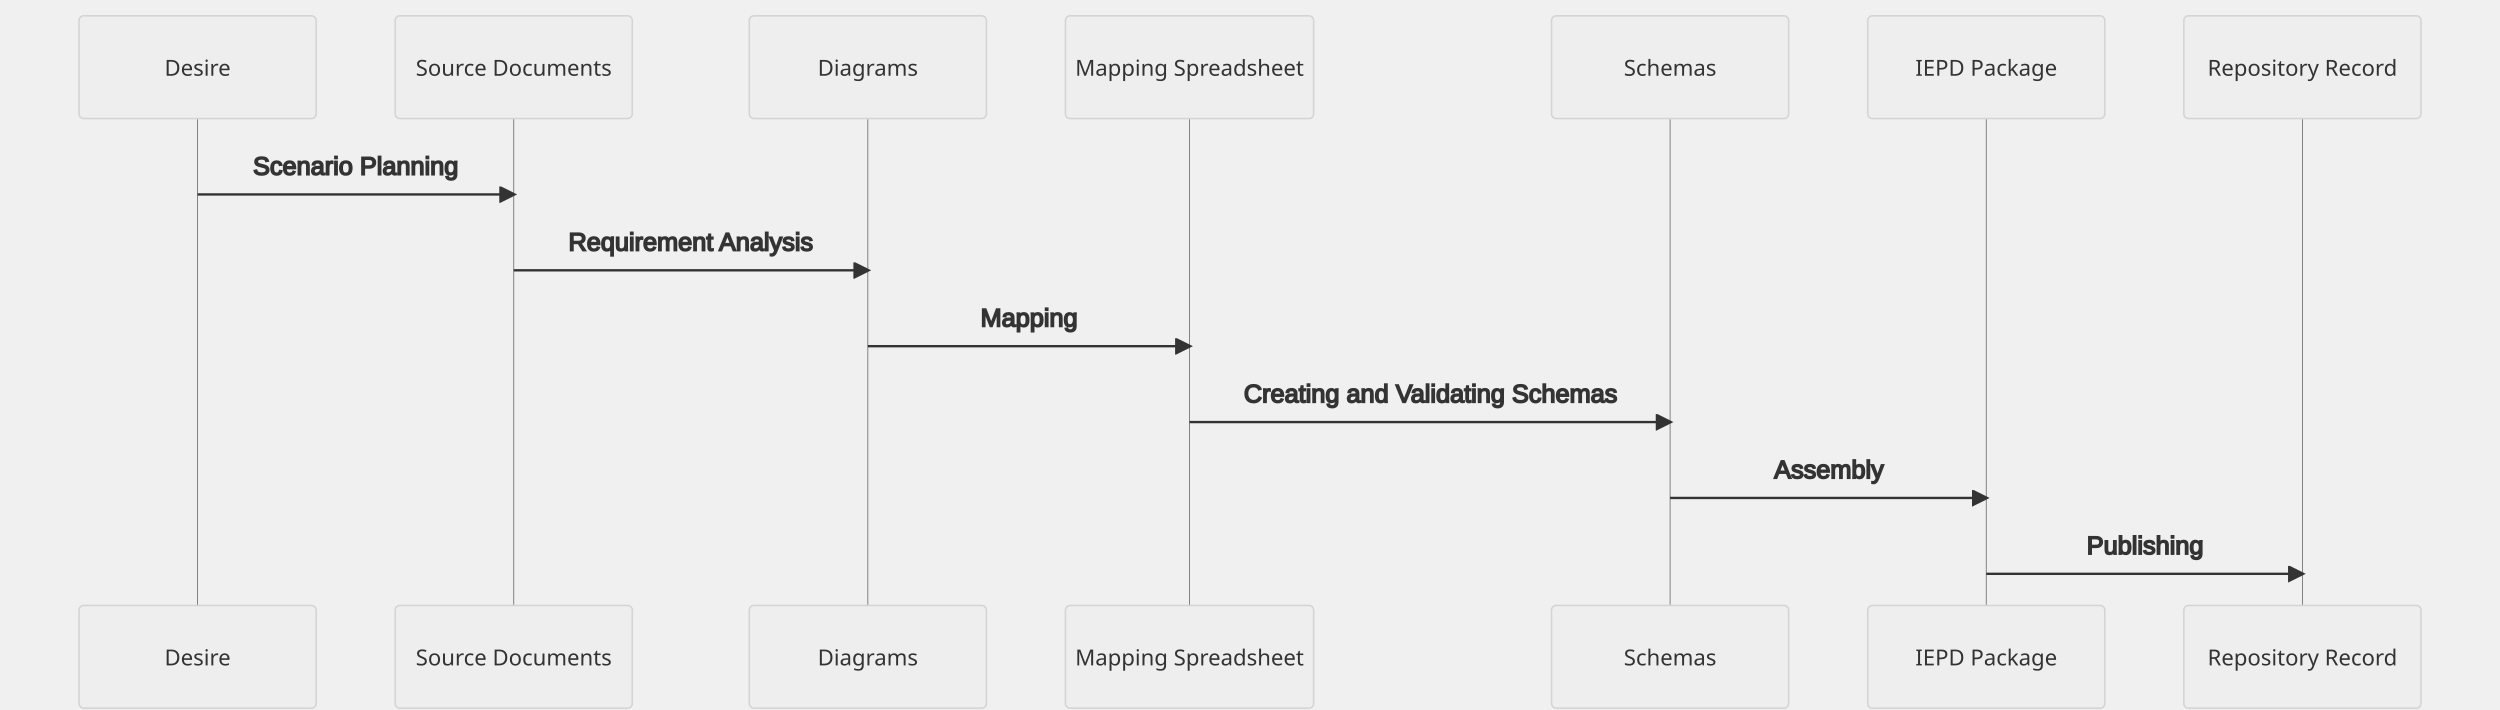
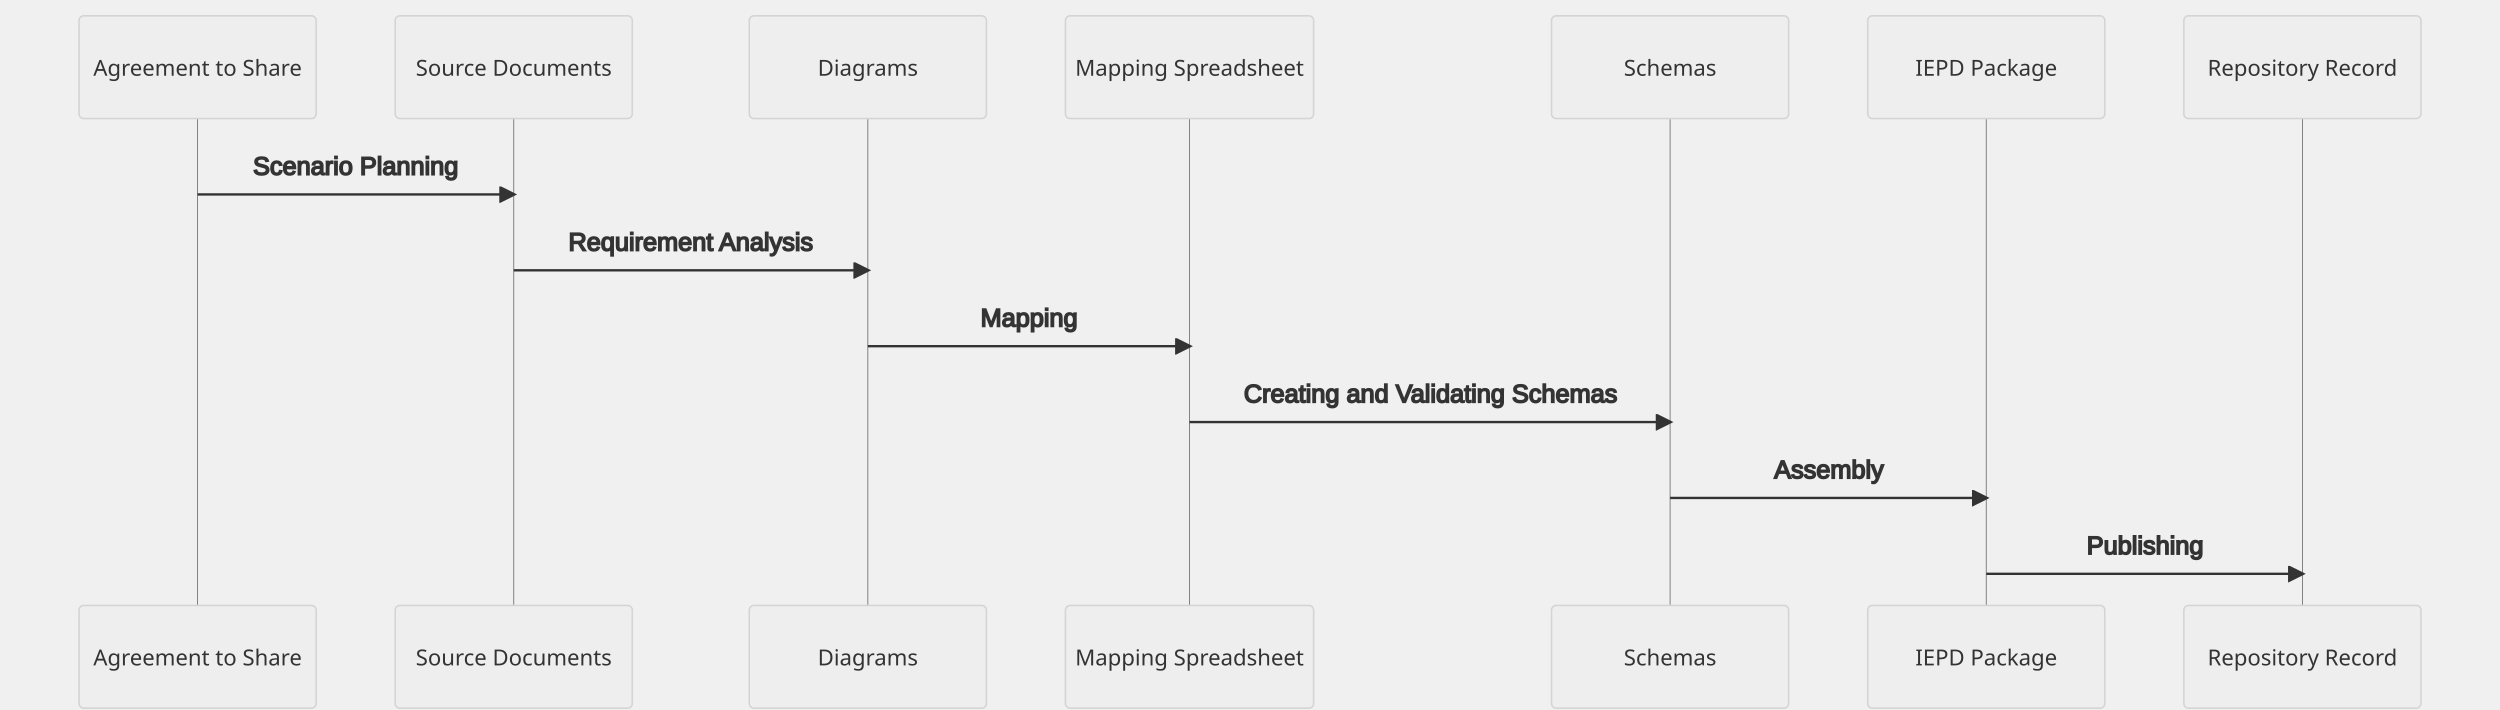
- <svg xmlns="http://www.w3.org/2000/svg" id="mermaid-1624913878960" width="100%" height="449" style="max-width: 1581.5px;" viewBox="-50 -10 1581.5 449">
-   <style>#mermaid-1624913878960{font-family:"trebuchet ms",verdana,arial,sans-serif;font-size:16px;fill:#000000;}#mermaid-1624913878960 .error-icon{fill:#552222;}#mermaid-1624913878960 .error-text{fill:#552222;stroke:#552222;}#mermaid-1624913878960 .edge-thickness-normal{stroke-width:2px;}#mermaid-1624913878960 .edge-thickness-thick{stroke-width:3.5px;}#mermaid-1624913878960 .edge-pattern-solid{stroke-dasharray:0;}#mermaid-1624913878960 .edge-pattern-dashed{stroke-dasharray:3;}#mermaid-1624913878960 .edge-pattern-dotted{stroke-dasharray:2;}#mermaid-1624913878960 .marker{fill:#666;stroke:#666;}#mermaid-1624913878960 .marker.cross{stroke:#666;}#mermaid-1624913878960 svg{font-family:"trebuchet ms",verdana,arial,sans-serif;font-size:16px;}#mermaid-1624913878960 .actor{stroke:hsl(0,0%,83%);fill:#eee;}#mermaid-1624913878960 text.actor &gt; tspan{fill:#333;stroke:none;}#mermaid-1624913878960 .actor-line{stroke:#666;}#mermaid-1624913878960 .messageLine0{stroke-width:1.5;stroke-dasharray:none;stroke:#333;}#mermaid-1624913878960 .messageLine1{stroke-width:1.5;stroke-dasharray:2,2;stroke:#333;}#mermaid-1624913878960 #arrowhead path{fill:#333;stroke:#333;}#mermaid-1624913878960 .sequenceNumber{fill:white;}#mermaid-1624913878960 #sequencenumber{fill:#333;}#mermaid-1624913878960 #crosshead path{fill:#333;stroke:#333;}#mermaid-1624913878960 .messageText{fill:#333;stroke:#333;}#mermaid-1624913878960 .labelBox{stroke:hsl(0,0%,83%);fill:#eee;}#mermaid-1624913878960 .labelText,#mermaid-1624913878960 .labelText &gt; tspan{fill:#333;stroke:none;}#mermaid-1624913878960 .loopText,#mermaid-1624913878960 .loopText &gt; tspan{fill:#333;stroke:none;}#mermaid-1624913878960 .loopLine{stroke-width:2px;stroke-dasharray:2,2;stroke:hsl(0,0%,83%);fill:hsl(0,0%,83%);}#mermaid-1624913878960 .note{stroke:#999;fill:#666;}#mermaid-1624913878960 .noteText,#mermaid-1624913878960 .noteText &gt; tspan{fill:#fff;stroke:none;}#mermaid-1624913878960 .activation0{fill:#f4f4f4;stroke:#666;}#mermaid-1624913878960 .activation1{fill:#f4f4f4;stroke:#666;}#mermaid-1624913878960 .activation2{fill:#f4f4f4;stroke:#666;}#mermaid-1624913878960:root{--mermaid-font-family:"trebuchet ms",verdana,arial,sans-serif;}</style>
+ <svg xmlns="http://www.w3.org/2000/svg" id="mermaid-1624994813661" width="100%" height="449" style="max-width: 1581.5px;" viewBox="-50 -10 1581.5 449">
+   <style>#mermaid-1624994813661{font-family:"trebuchet ms",verdana,arial,sans-serif;font-size:16px;fill:#000000;}#mermaid-1624994813661 .error-icon{fill:#552222;}#mermaid-1624994813661 .error-text{fill:#552222;stroke:#552222;}#mermaid-1624994813661 .edge-thickness-normal{stroke-width:2px;}#mermaid-1624994813661 .edge-thickness-thick{stroke-width:3.5px;}#mermaid-1624994813661 .edge-pattern-solid{stroke-dasharray:0;}#mermaid-1624994813661 .edge-pattern-dashed{stroke-dasharray:3;}#mermaid-1624994813661 .edge-pattern-dotted{stroke-dasharray:2;}#mermaid-1624994813661 .marker{fill:#666;stroke:#666;}#mermaid-1624994813661 .marker.cross{stroke:#666;}#mermaid-1624994813661 svg{font-family:"trebuchet ms",verdana,arial,sans-serif;font-size:16px;}#mermaid-1624994813661 .actor{stroke:hsl(0,0%,83%);fill:#eee;}#mermaid-1624994813661 text.actor &gt; tspan{fill:#333;stroke:none;}#mermaid-1624994813661 .actor-line{stroke:#666;}#mermaid-1624994813661 .messageLine0{stroke-width:1.5;stroke-dasharray:none;stroke:#333;}#mermaid-1624994813661 .messageLine1{stroke-width:1.5;stroke-dasharray:2,2;stroke:#333;}#mermaid-1624994813661 #arrowhead path{fill:#333;stroke:#333;}#mermaid-1624994813661 .sequenceNumber{fill:white;}#mermaid-1624994813661 #sequencenumber{fill:#333;}#mermaid-1624994813661 #crosshead path{fill:#333;stroke:#333;}#mermaid-1624994813661 .messageText{fill:#333;stroke:#333;}#mermaid-1624994813661 .labelBox{stroke:hsl(0,0%,83%);fill:#eee;}#mermaid-1624994813661 .labelText,#mermaid-1624994813661 .labelText &gt; tspan{fill:#333;stroke:none;}#mermaid-1624994813661 .loopText,#mermaid-1624994813661 .loopText &gt; tspan{fill:#333;stroke:none;}#mermaid-1624994813661 .loopLine{stroke-width:2px;stroke-dasharray:2,2;stroke:hsl(0,0%,83%);fill:hsl(0,0%,83%);}#mermaid-1624994813661 .note{stroke:#999;fill:#666;}#mermaid-1624994813661 .noteText,#mermaid-1624994813661 .noteText &gt; tspan{fill:#fff;stroke:none;}#mermaid-1624994813661 .activation0{fill:#f4f4f4;stroke:#666;}#mermaid-1624994813661 .activation1{fill:#f4f4f4;stroke:#666;}#mermaid-1624994813661 .activation2{fill:#f4f4f4;stroke:#666;}#mermaid-1624994813661:root{--mermaid-font-family:"trebuchet ms",verdana,arial,sans-serif;}</style>
  <g />
  <g>
    <line id="actor0" x1="75" y1="5" x2="75" y2="438" class="actor-line" stroke-width="0.5px" stroke="#999" />
    <rect x="0" y="0" fill="#eaeaea" stroke="#666" width="150" height="65" rx="3" ry="3" class="actor" />
    <text x="75" y="32.5" dominant-baseline="central" alignment-baseline="central" class="actor" style="text-anchor: middle; font-size: 14px; font-weight: 400; font-family: Open-Sans, sans-serif;">
-       <tspan x="75" dy="0">Desire</tspan>
+       <tspan x="75" dy="0">Agreement to Share</tspan>
    </text>
  </g>
  <g>
    <line id="actor1" x1="275" y1="5" x2="275" y2="438" class="actor-line" stroke-width="0.5px" stroke="#999" />
    <rect x="200" y="0" fill="#eaeaea" stroke="#666" width="150" height="65" rx="3" ry="3" class="actor" />
    <text x="275" y="32.5" dominant-baseline="central" alignment-baseline="central" class="actor" style="text-anchor: middle; font-size: 14px; font-weight: 400; font-family: Open-Sans, sans-serif;">
      <tspan x="275" dy="0">Source Documents</tspan>
    </text>
  </g>
  <g>
    <line id="actor2" x1="499" y1="5" x2="499" y2="438" class="actor-line" stroke-width="0.5px" stroke="#999" />
    <rect x="424" y="0" fill="#eaeaea" stroke="#666" width="150" height="65" rx="3" ry="3" class="actor" />
    <text x="499" y="32.5" dominant-baseline="central" alignment-baseline="central" class="actor" style="text-anchor: middle; font-size: 14px; font-weight: 400; font-family: Open-Sans, sans-serif;">
      <tspan x="499" dy="0">Diagrams</tspan>
    </text>
  </g>
  <g>
    <line id="actor3" x1="702.5" y1="5" x2="702.5" y2="438" class="actor-line" stroke-width="0.5px" stroke="#999" />
    <rect x="624" y="0" fill="#eaeaea" stroke="#666" width="157" height="65" rx="3" ry="3" class="actor" />
    <text x="702.5" y="32.5" dominant-baseline="central" alignment-baseline="central" class="actor" style="text-anchor: middle; font-size: 14px; font-weight: 400; font-family: Open-Sans, sans-serif;">
      <tspan x="702.5" dy="0">Mapping Spreadsheet</tspan>
    </text>
  </g>
  <g>
    <line id="actor4" x1="1006.5" y1="5" x2="1006.5" y2="438" class="actor-line" stroke-width="0.5px" stroke="#999" />
    <rect x="931.5" y="0" fill="#eaeaea" stroke="#666" width="150" height="65" rx="3" ry="3" class="actor" />
    <text x="1006.5" y="32.5" dominant-baseline="central" alignment-baseline="central" class="actor" style="text-anchor: middle; font-size: 14px; font-weight: 400; font-family: Open-Sans, sans-serif;">
      <tspan x="1006.5" dy="0">Schemas</tspan>
    </text>
  </g>
  <g>
    <line id="actor5" x1="1206.5" y1="5" x2="1206.5" y2="438" class="actor-line" stroke-width="0.5px" stroke="#999" />
    <rect x="1131.5" y="0" fill="#eaeaea" stroke="#666" width="150" height="65" rx="3" ry="3" class="actor" />
    <text x="1206.5" y="32.5" dominant-baseline="central" alignment-baseline="central" class="actor" style="text-anchor: middle; font-size: 14px; font-weight: 400; font-family: Open-Sans, sans-serif;">
      <tspan x="1206.5" dy="0">IEPD Package</tspan>
    </text>
  </g>
  <g>
    <line id="actor6" x1="1406.5" y1="5" x2="1406.5" y2="438" class="actor-line" stroke-width="0.5px" stroke="#999" />
    <rect x="1331.5" y="0" fill="#eaeaea" stroke="#666" width="150" height="65" rx="3" ry="3" class="actor" />
    <text x="1406.5" y="32.5" dominant-baseline="central" alignment-baseline="central" class="actor" style="text-anchor: middle; font-size: 14px; font-weight: 400; font-family: Open-Sans, sans-serif;">
      <tspan x="1406.5" dy="0">Repository Record</tspan>
    </text>
  </g>
  <defs>
    <marker id="arrowhead" refX="9" refY="5" markerUnits="userSpaceOnUse" markerWidth="12" markerHeight="12" orient="auto">
      <path d="M 0 0 L 10 5 L 0 10 z" />
    </marker>
  </defs>
  <defs>
    <marker id="crosshead" markerWidth="15" markerHeight="8" orient="auto" refX="16" refY="4">
      <path fill="black" stroke="#000000" stroke-width="1px" d="M 9,2 V 6 L16,4 Z" style="stroke-dasharray: 0, 0;" />
      <path fill="none" stroke="#000000" stroke-width="1px" d="M 0,1 L 6,7 M 6,1 L 0,7" style="stroke-dasharray: 0, 0;" />
    </marker>
  </defs>
  <defs>
    <marker id="filled-head" refX="18" refY="7" markerWidth="20" markerHeight="28" orient="auto">
      <path d="M 18,7 L9,13 L14,7 L9,1 Z" />
    </marker>
  </defs>
  <defs>
    <marker id="sequencenumber" refX="15" refY="15" markerWidth="60" markerHeight="40" orient="auto">
      <circle cx="15" cy="15" r="6" />
    </marker>
  </defs>
  <text x="175" y="80" text-anchor="middle" dominant-baseline="middle" alignment-baseline="middle" class="messageText" dy="1em" style="font-family: &quot;trebuchet ms&quot;, verdana, arial, sans-serif; font-size: 16px; font-weight: 400;">Scenario Planning</text>
  <line x1="75" y1="113" x2="275" y2="113" class="messageLine0" stroke-width="2" stroke="none" marker-end="url(#arrowhead)" style="fill: none;" />
  <text x="387" y="128" text-anchor="middle" dominant-baseline="middle" alignment-baseline="middle" class="messageText" dy="1em" style="font-family: &quot;trebuchet ms&quot;, verdana, arial, sans-serif; font-size: 16px; font-weight: 400;">Requirement Analysis</text>
  <line x1="275" y1="161" x2="499" y2="161" class="messageLine0" stroke-width="2" stroke="none" marker-end="url(#arrowhead)" style="fill: none;" />
  <text x="601" y="176" text-anchor="middle" dominant-baseline="middle" alignment-baseline="middle" class="messageText" dy="1em" style="font-family: &quot;trebuchet ms&quot;, verdana, arial, sans-serif; font-size: 16px; font-weight: 400;">Mapping</text>
  <line x1="499" y1="209" x2="702.5" y2="209" class="messageLine0" stroke-width="2" stroke="none" marker-end="url(#arrowhead)" style="fill: none;" />
  <text x="855" y="224" text-anchor="middle" dominant-baseline="middle" alignment-baseline="middle" class="messageText" dy="1em" style="font-family: &quot;trebuchet ms&quot;, verdana, arial, sans-serif; font-size: 16px; font-weight: 400;">Creating and Validating Schemas</text>
  <line x1="702.5" y1="257" x2="1006.5" y2="257" class="messageLine0" stroke-width="2" stroke="none" marker-end="url(#arrowhead)" style="fill: none;" />
  <text x="1107" y="272" text-anchor="middle" dominant-baseline="middle" alignment-baseline="middle" class="messageText" dy="1em" style="font-family: &quot;trebuchet ms&quot;, verdana, arial, sans-serif; font-size: 16px; font-weight: 400;">Assembly</text>
  <line x1="1006.5" y1="305" x2="1206.5" y2="305" class="messageLine0" stroke-width="2" stroke="none" marker-end="url(#arrowhead)" style="fill: none;" />
  <text x="1307" y="320" text-anchor="middle" dominant-baseline="middle" alignment-baseline="middle" class="messageText" dy="1em" style="font-family: &quot;trebuchet ms&quot;, verdana, arial, sans-serif; font-size: 16px; font-weight: 400;">Publishing</text>
  <line x1="1206.5" y1="353" x2="1406.5" y2="353" class="messageLine0" stroke-width="2" stroke="none" marker-end="url(#arrowhead)" style="fill: none;" />
  <g>
    <rect x="0" y="373" fill="#eaeaea" stroke="#666" width="150" height="65" rx="3" ry="3" class="actor" />
    <text x="75" y="405.5" dominant-baseline="central" alignment-baseline="central" class="actor" style="text-anchor: middle; font-size: 14px; font-weight: 400; font-family: Open-Sans, sans-serif;">
-       <tspan x="75" dy="0">Desire</tspan>
+       <tspan x="75" dy="0">Agreement to Share</tspan>
    </text>
  </g>
  <g>
    <rect x="200" y="373" fill="#eaeaea" stroke="#666" width="150" height="65" rx="3" ry="3" class="actor" />
    <text x="275" y="405.5" dominant-baseline="central" alignment-baseline="central" class="actor" style="text-anchor: middle; font-size: 14px; font-weight: 400; font-family: Open-Sans, sans-serif;">
      <tspan x="275" dy="0">Source Documents</tspan>
    </text>
  </g>
  <g>
    <rect x="424" y="373" fill="#eaeaea" stroke="#666" width="150" height="65" rx="3" ry="3" class="actor" />
    <text x="499" y="405.5" dominant-baseline="central" alignment-baseline="central" class="actor" style="text-anchor: middle; font-size: 14px; font-weight: 400; font-family: Open-Sans, sans-serif;">
      <tspan x="499" dy="0">Diagrams</tspan>
    </text>
  </g>
  <g>
    <rect x="624" y="373" fill="#eaeaea" stroke="#666" width="157" height="65" rx="3" ry="3" class="actor" />
    <text x="702.5" y="405.5" dominant-baseline="central" alignment-baseline="central" class="actor" style="text-anchor: middle; font-size: 14px; font-weight: 400; font-family: Open-Sans, sans-serif;">
      <tspan x="702.5" dy="0">Mapping Spreadsheet</tspan>
    </text>
  </g>
  <g>
    <rect x="931.5" y="373" fill="#eaeaea" stroke="#666" width="150" height="65" rx="3" ry="3" class="actor" />
    <text x="1006.5" y="405.5" dominant-baseline="central" alignment-baseline="central" class="actor" style="text-anchor: middle; font-size: 14px; font-weight: 400; font-family: Open-Sans, sans-serif;">
      <tspan x="1006.5" dy="0">Schemas</tspan>
    </text>
  </g>
  <g>
    <rect x="1131.5" y="373" fill="#eaeaea" stroke="#666" width="150" height="65" rx="3" ry="3" class="actor" />
    <text x="1206.5" y="405.5" dominant-baseline="central" alignment-baseline="central" class="actor" style="text-anchor: middle; font-size: 14px; font-weight: 400; font-family: Open-Sans, sans-serif;">
      <tspan x="1206.5" dy="0">IEPD Package</tspan>
    </text>
  </g>
  <g>
    <rect x="1331.5" y="373" fill="#eaeaea" stroke="#666" width="150" height="65" rx="3" ry="3" class="actor" />
    <text x="1406.5" y="405.5" dominant-baseline="central" alignment-baseline="central" class="actor" style="text-anchor: middle; font-size: 14px; font-weight: 400; font-family: Open-Sans, sans-serif;">
      <tspan x="1406.5" dy="0">Repository Record</tspan>
    </text>
  </g>
</svg>
